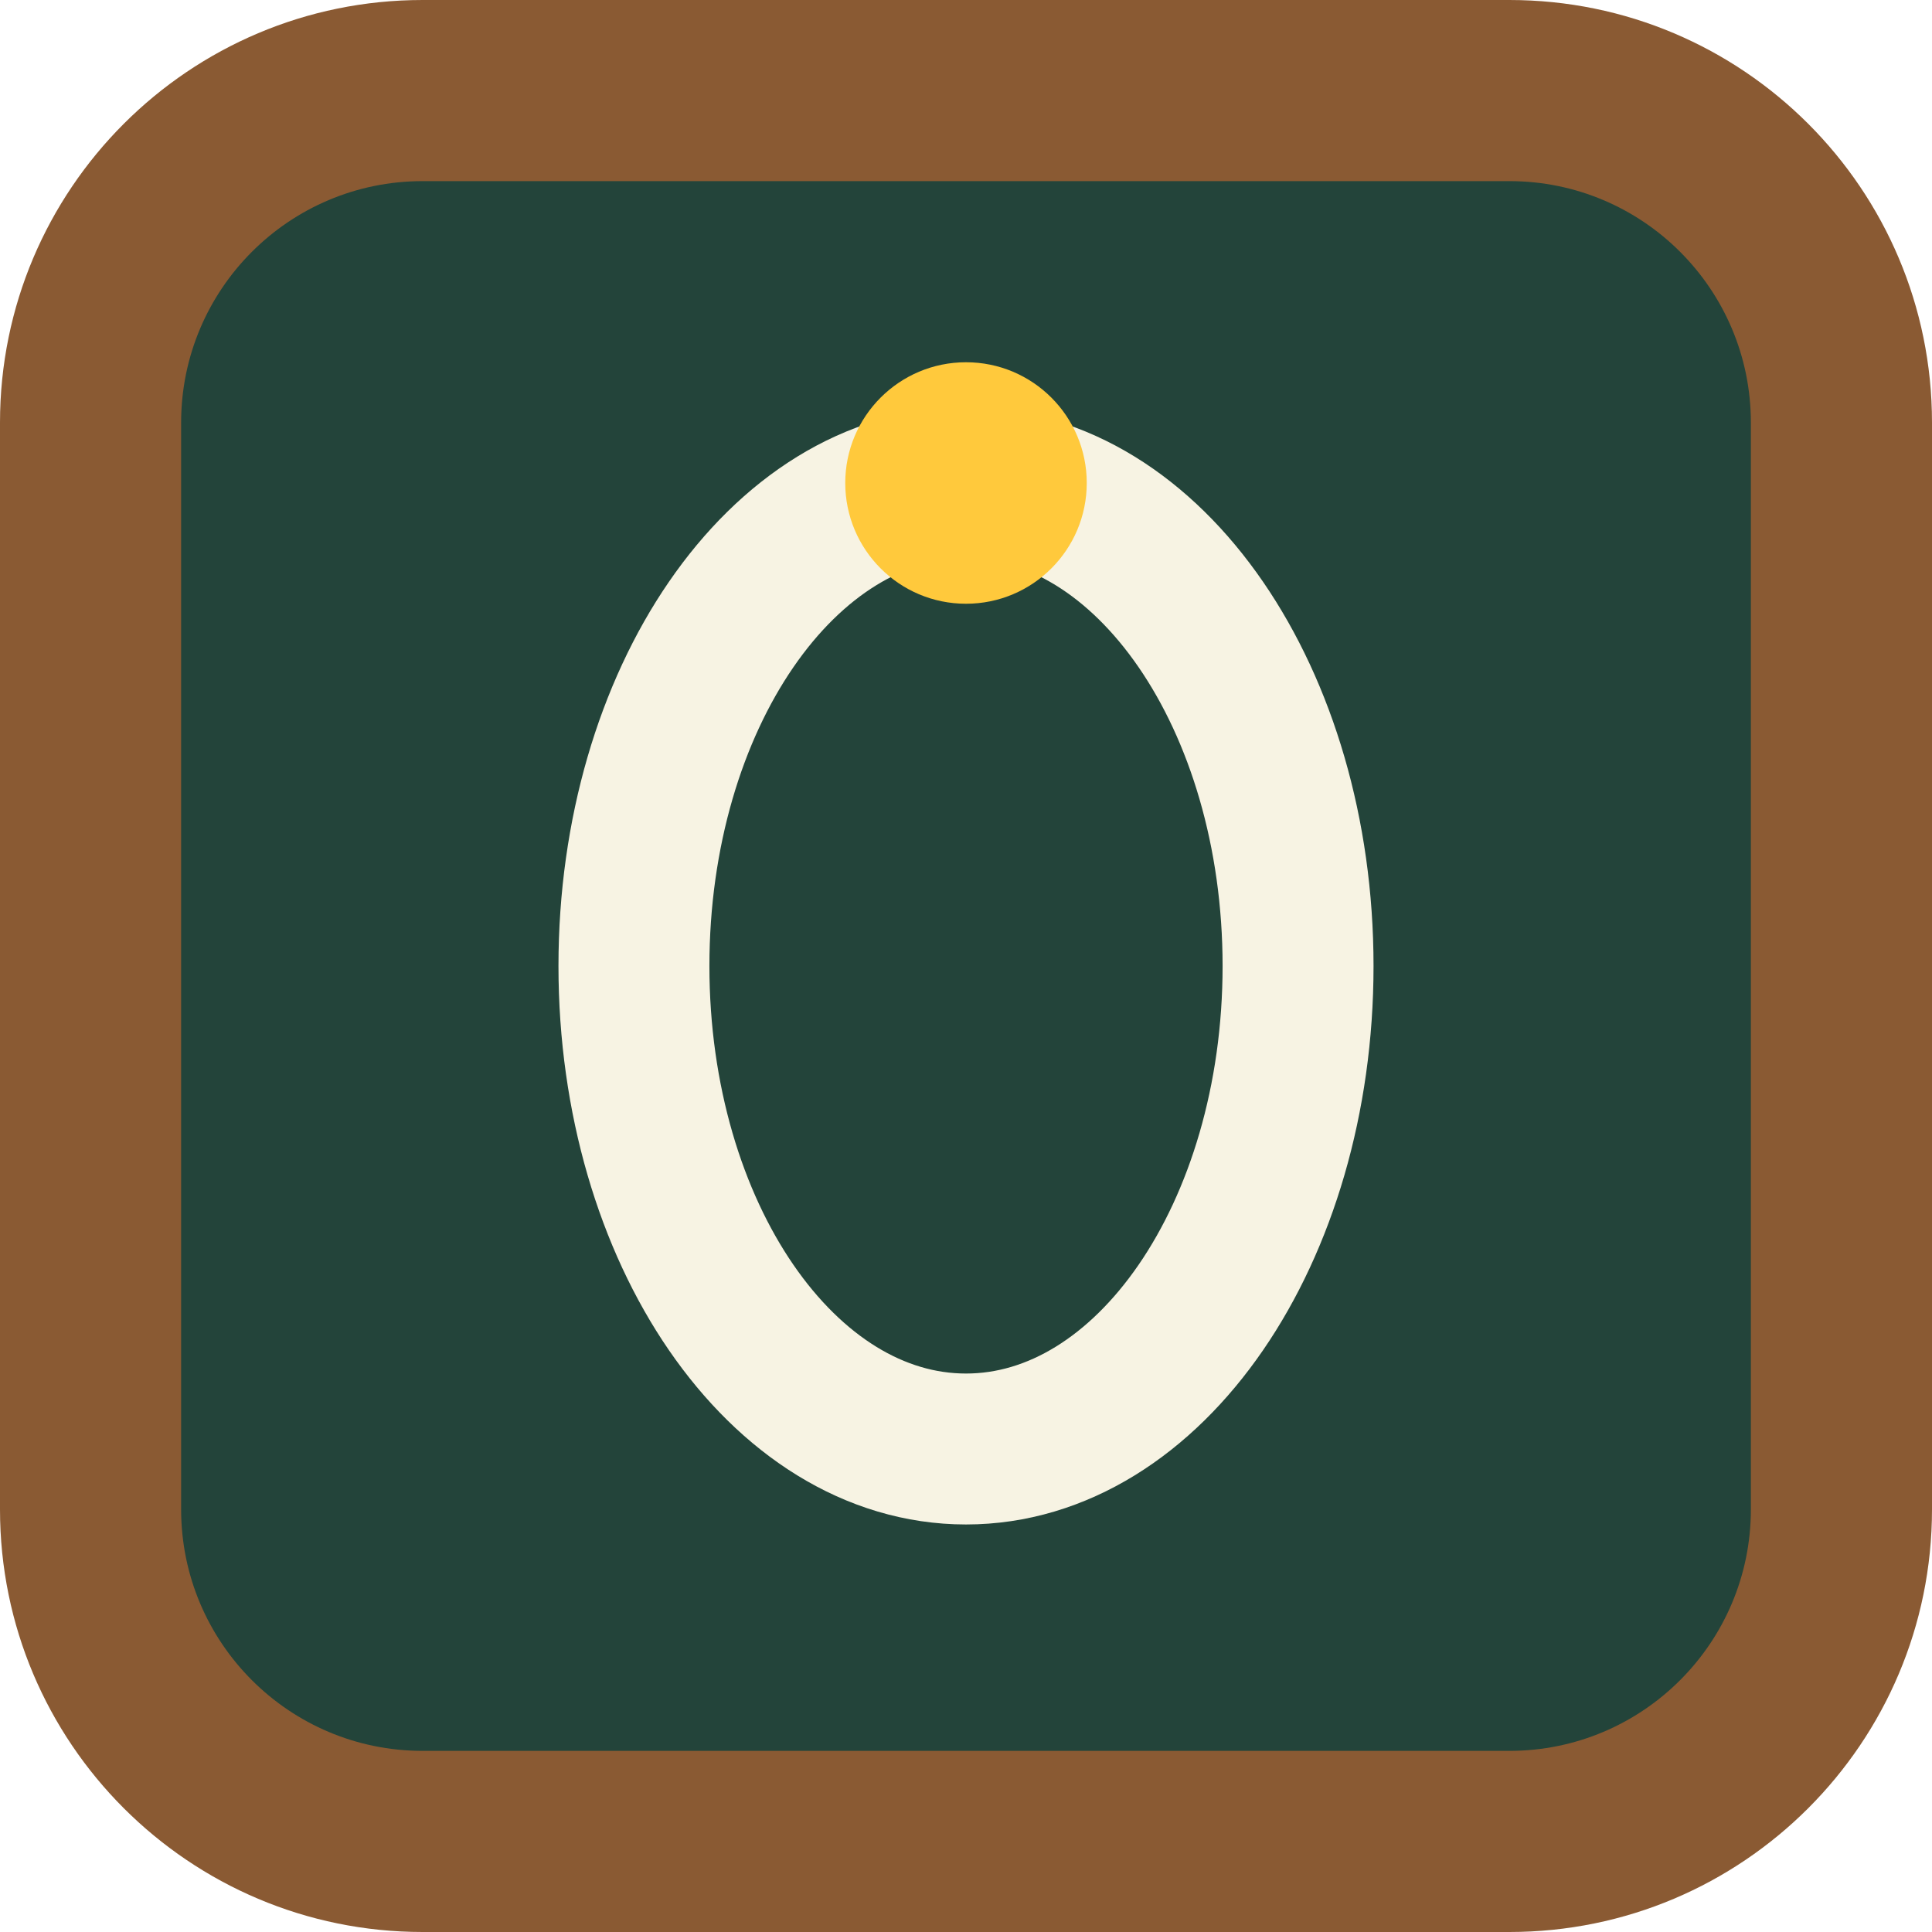
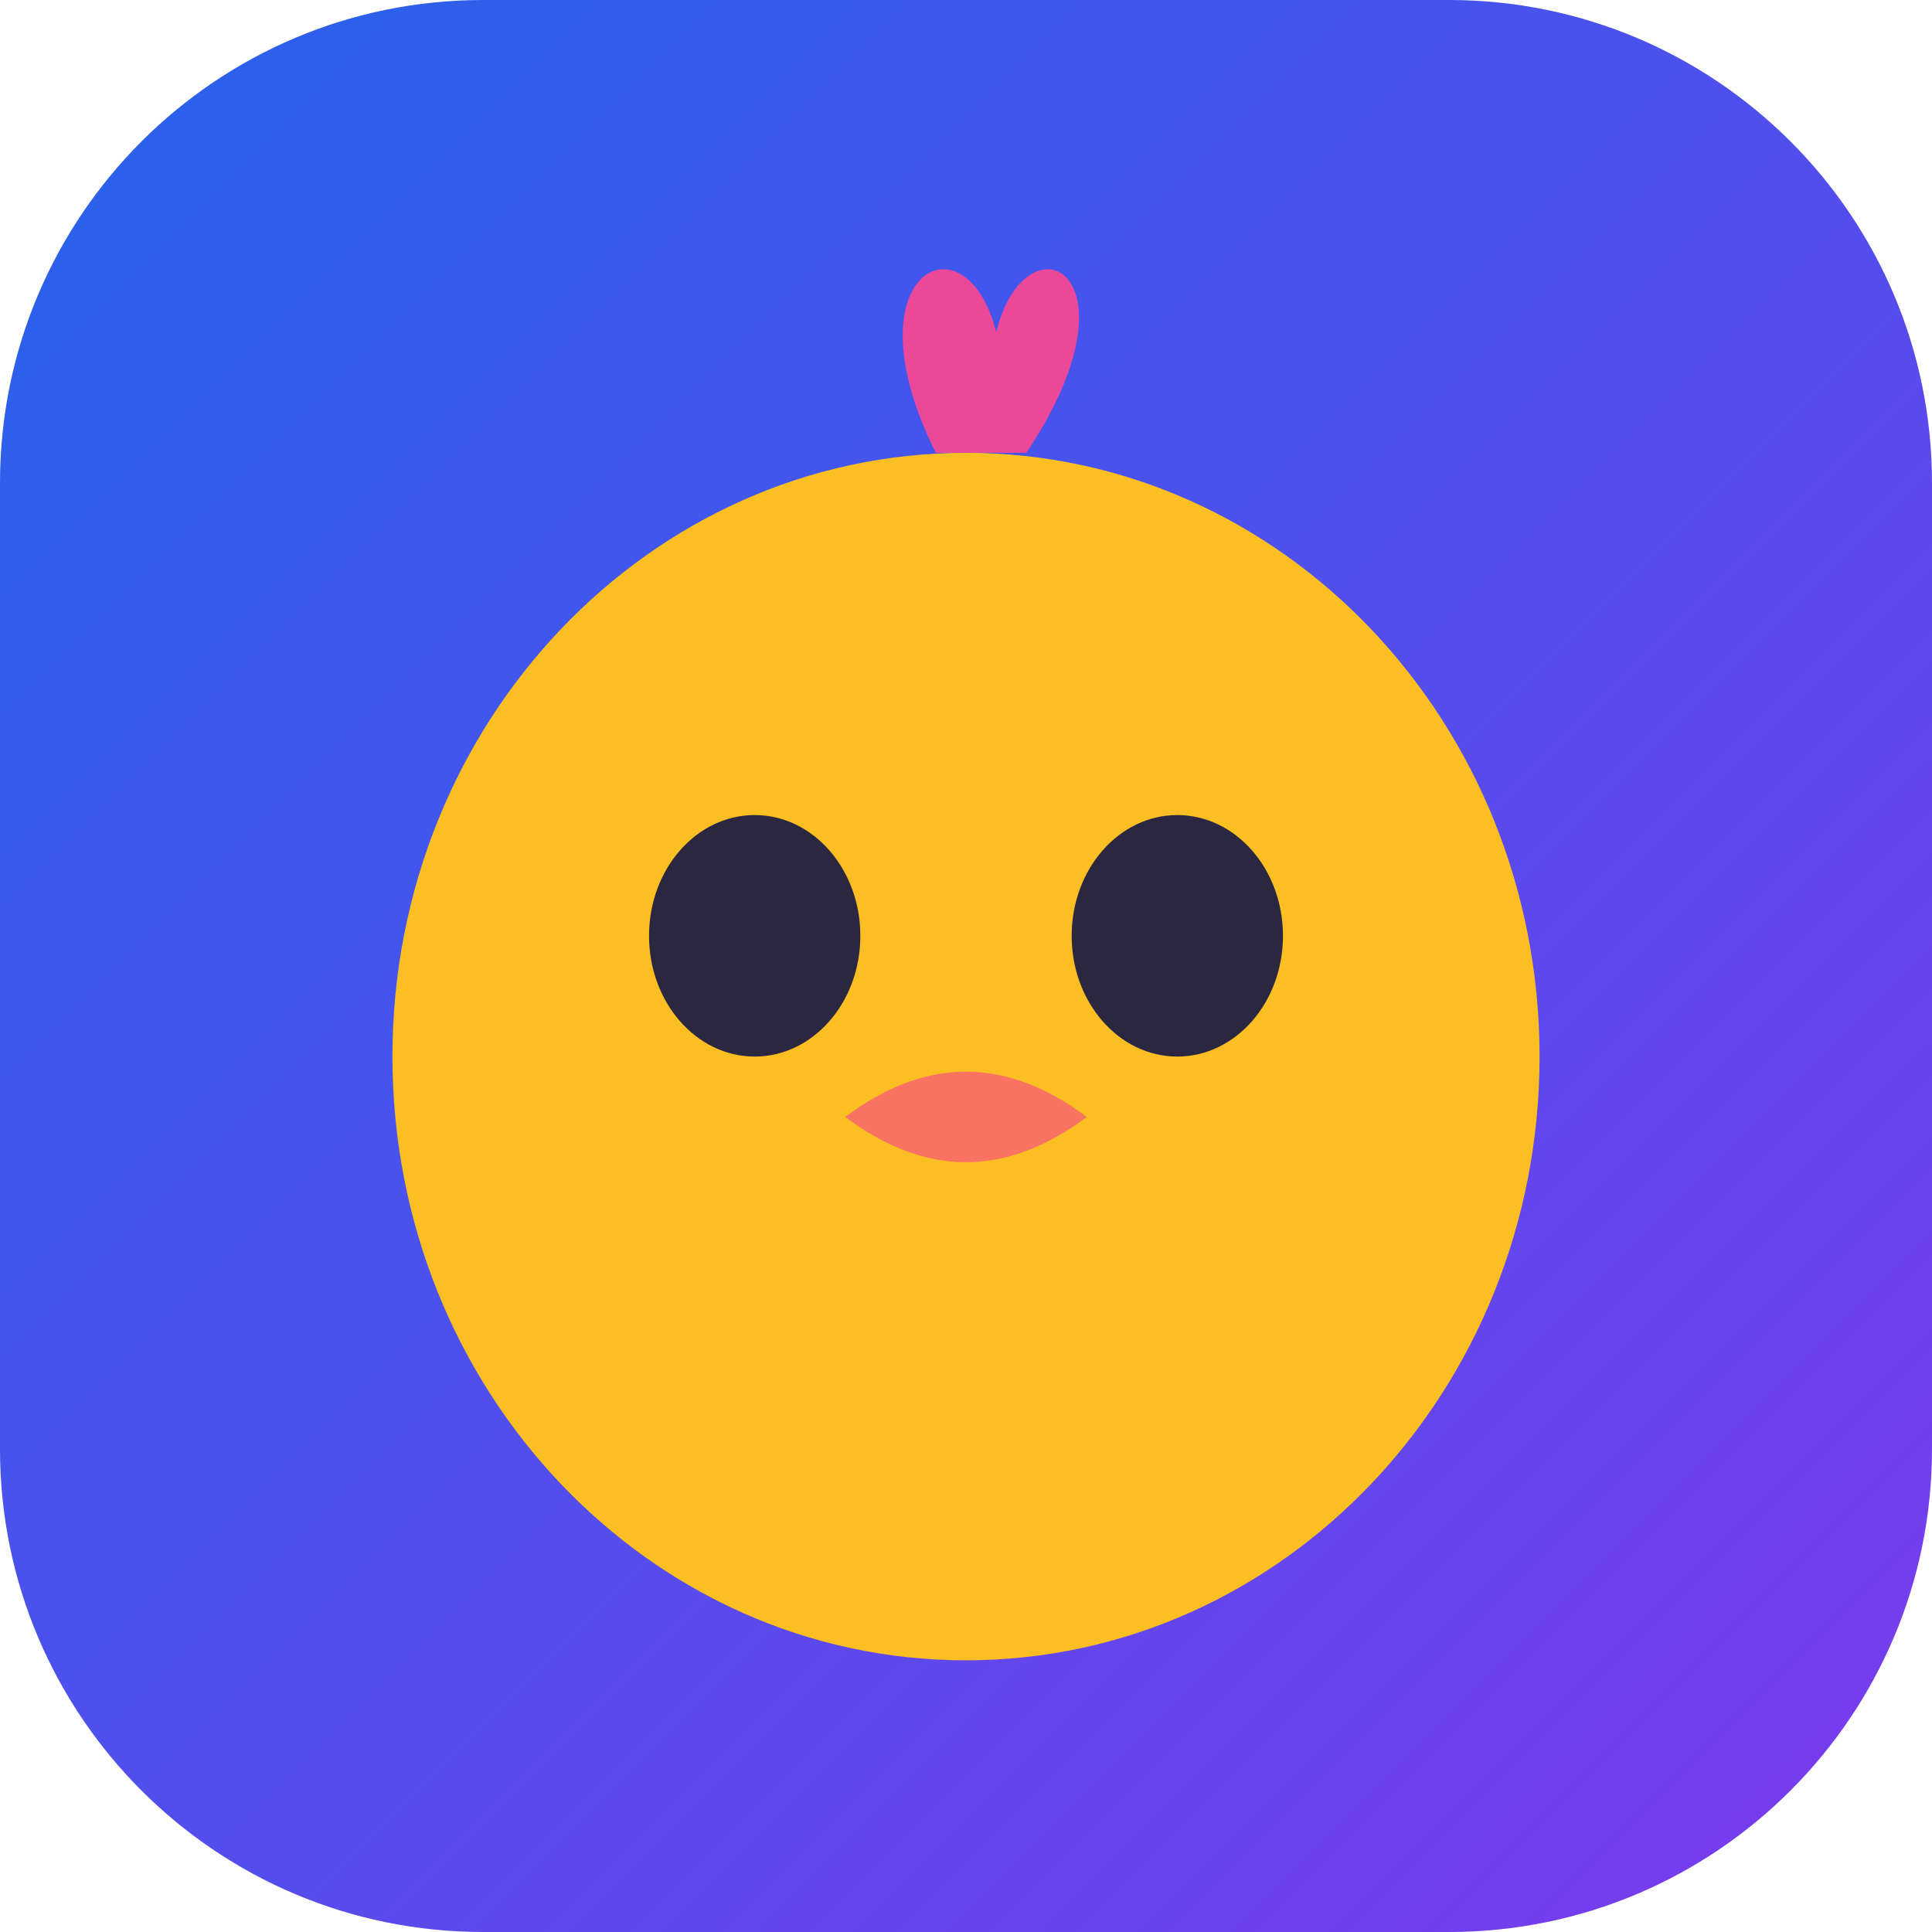
<svg xmlns="http://www.w3.org/2000/svg" viewBox="0 0 64 64">
-   <rect width="64" height="64" rx="14" fill="#8A5A33" />
-   <rect x="6" y="6" width="52" height="52" rx="8" fill="#23443A" />
-   <ellipse cx="32" cy="32" rx="11" ry="16" fill="none" stroke="#F7F3E3" stroke-width="5" />
-   <circle cx="32" cy="16" r="4" fill="#FFC93C" />
+   <defs>
+     <linearGradient id="g" x1="0" y1="0" x2="1" y2="1">
+       <stop offset="0" stop-color="#2563eb" />
+       <stop offset="1" stop-color="#7c3aed" />
+     </linearGradient>
+   </defs>
+   <rect width="64" height="64" rx="16" fill="url(#g)" />
+   <ellipse cx="32" cy="35" rx="19" ry="20" fill="#fbbf24" />
+   <ellipse cx="25" cy="31" rx="3.5" ry="4" fill="#2b2740" />
+   <ellipse cx="39" cy="31" rx="3.5" ry="4" fill="#2b2740" />
+   <path d="M28 37q4-3 8 0q-4 3-8 0z" fill="#f97362" />
+   <path d="M31 15c-3-6 1-8 2-4c1-4 5-2 1 4z" fill="#ec4899" />
</svg>
